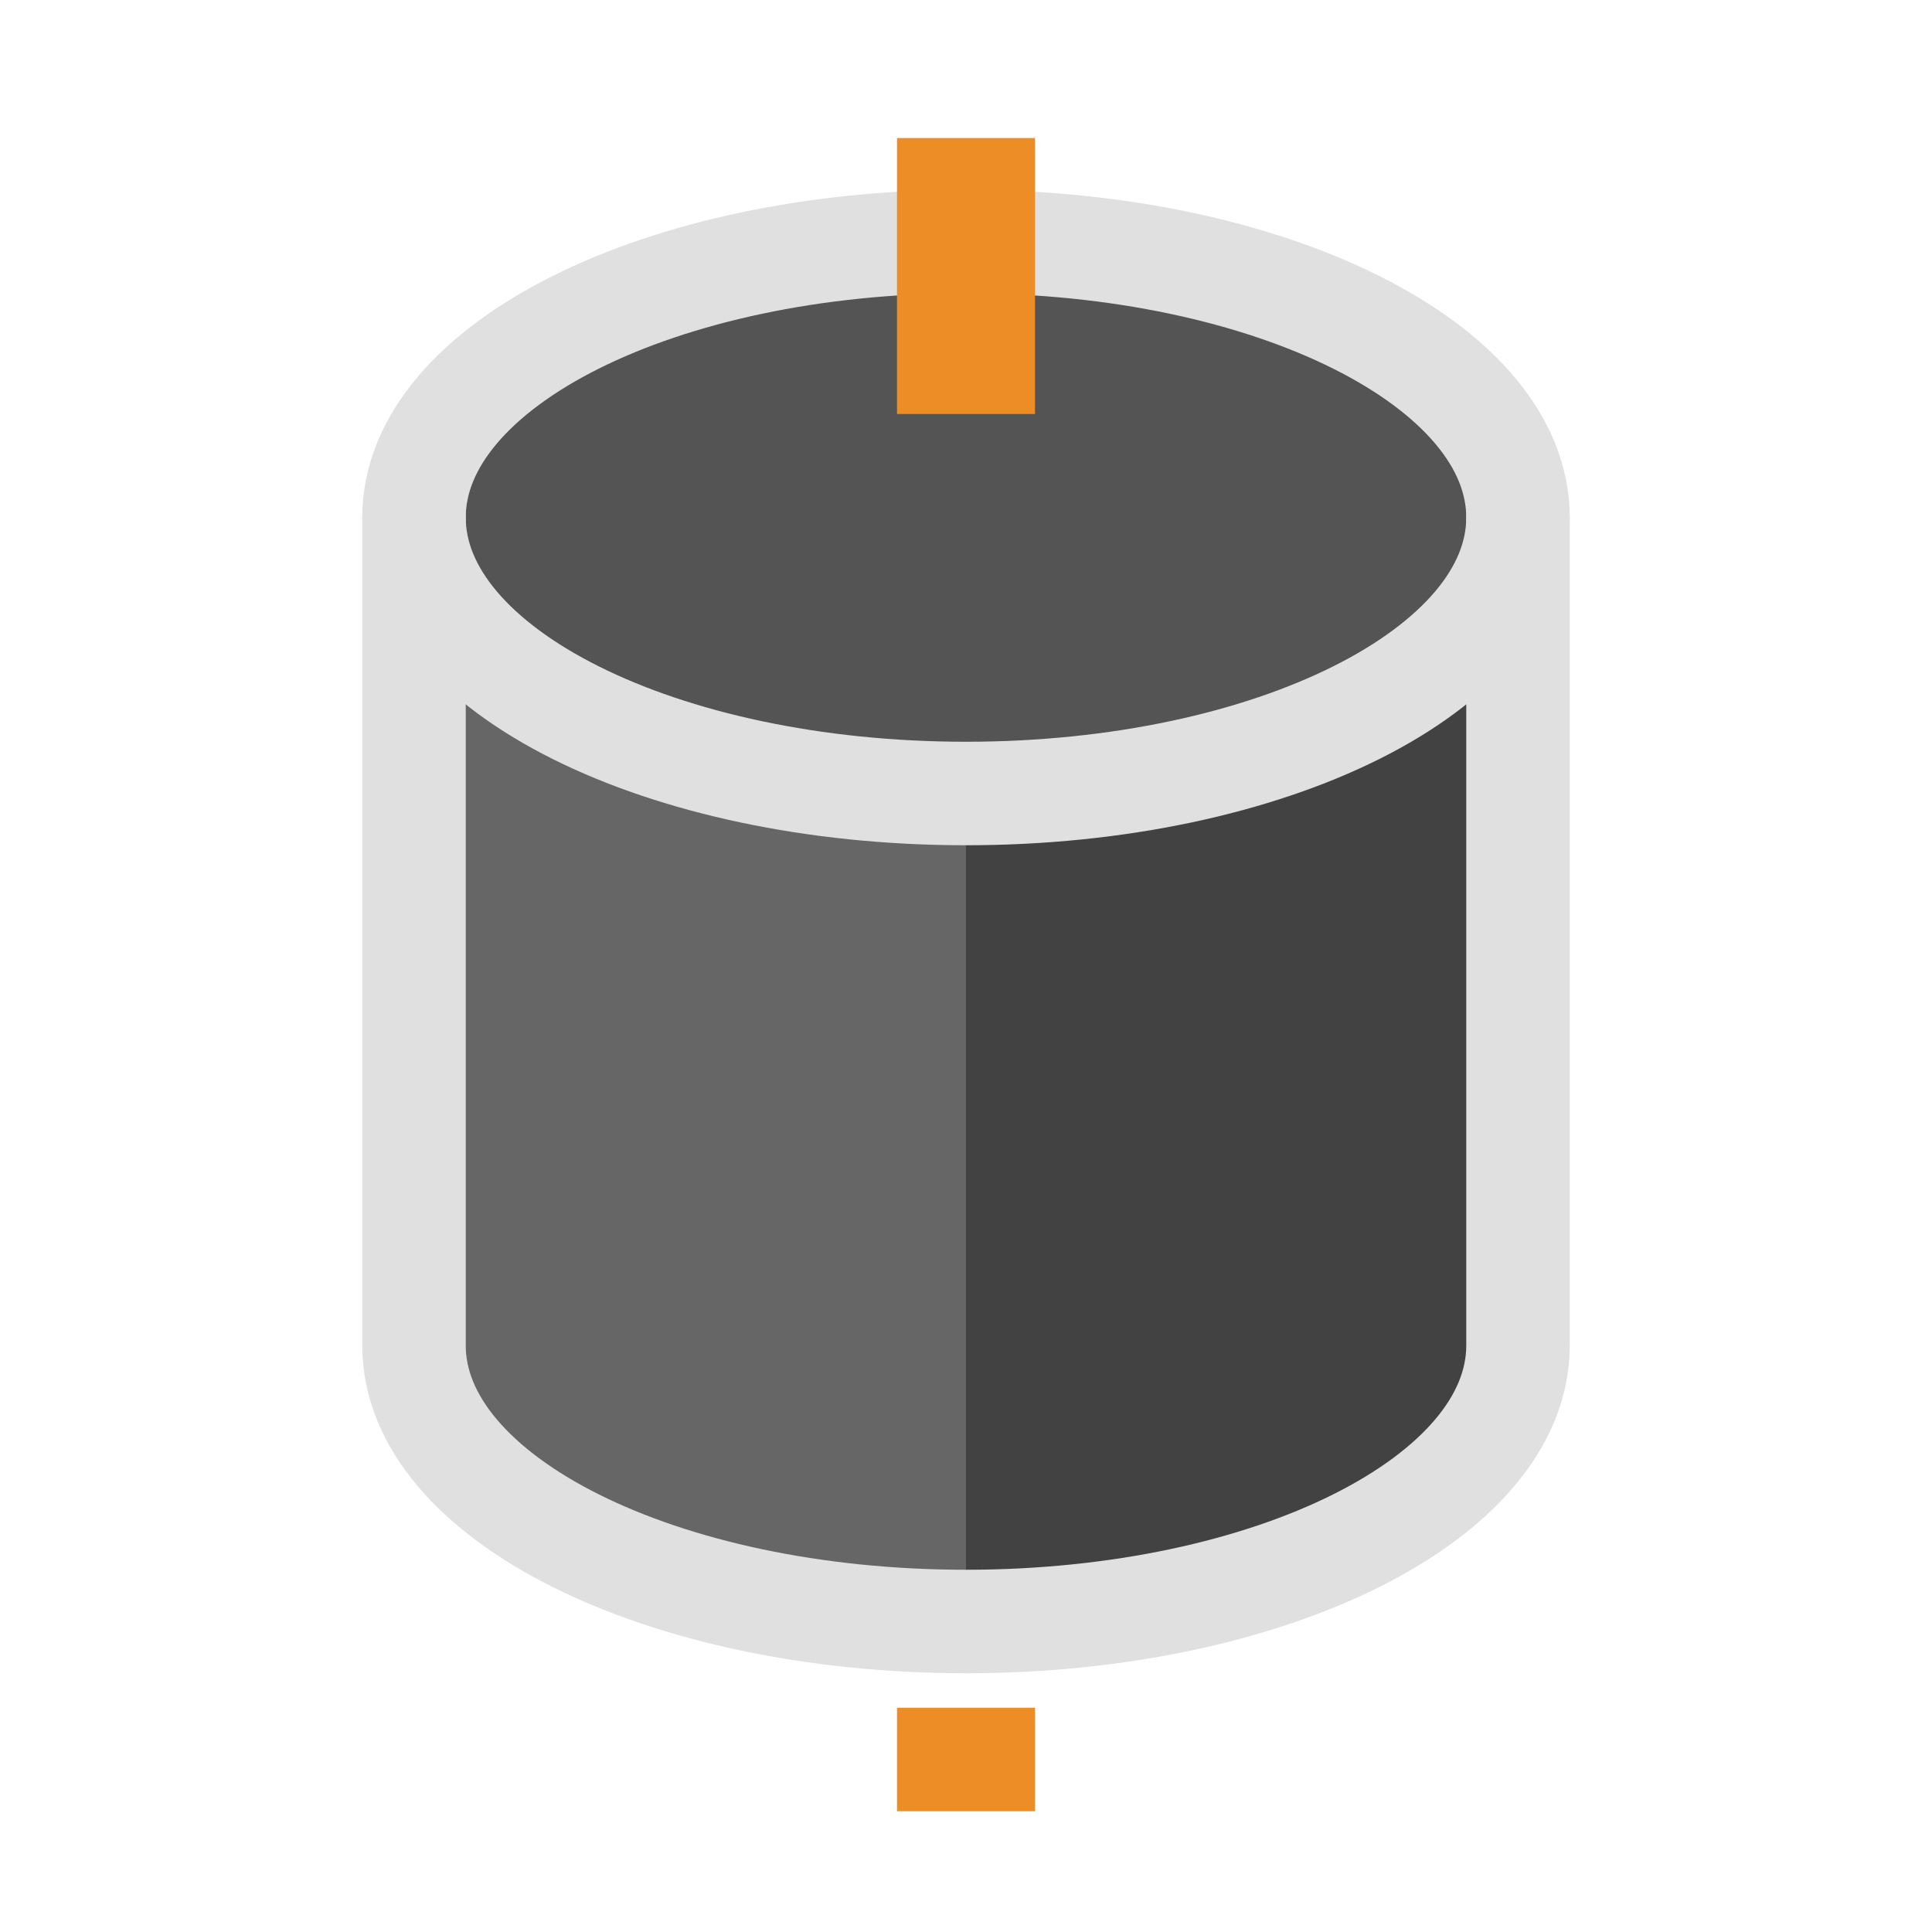
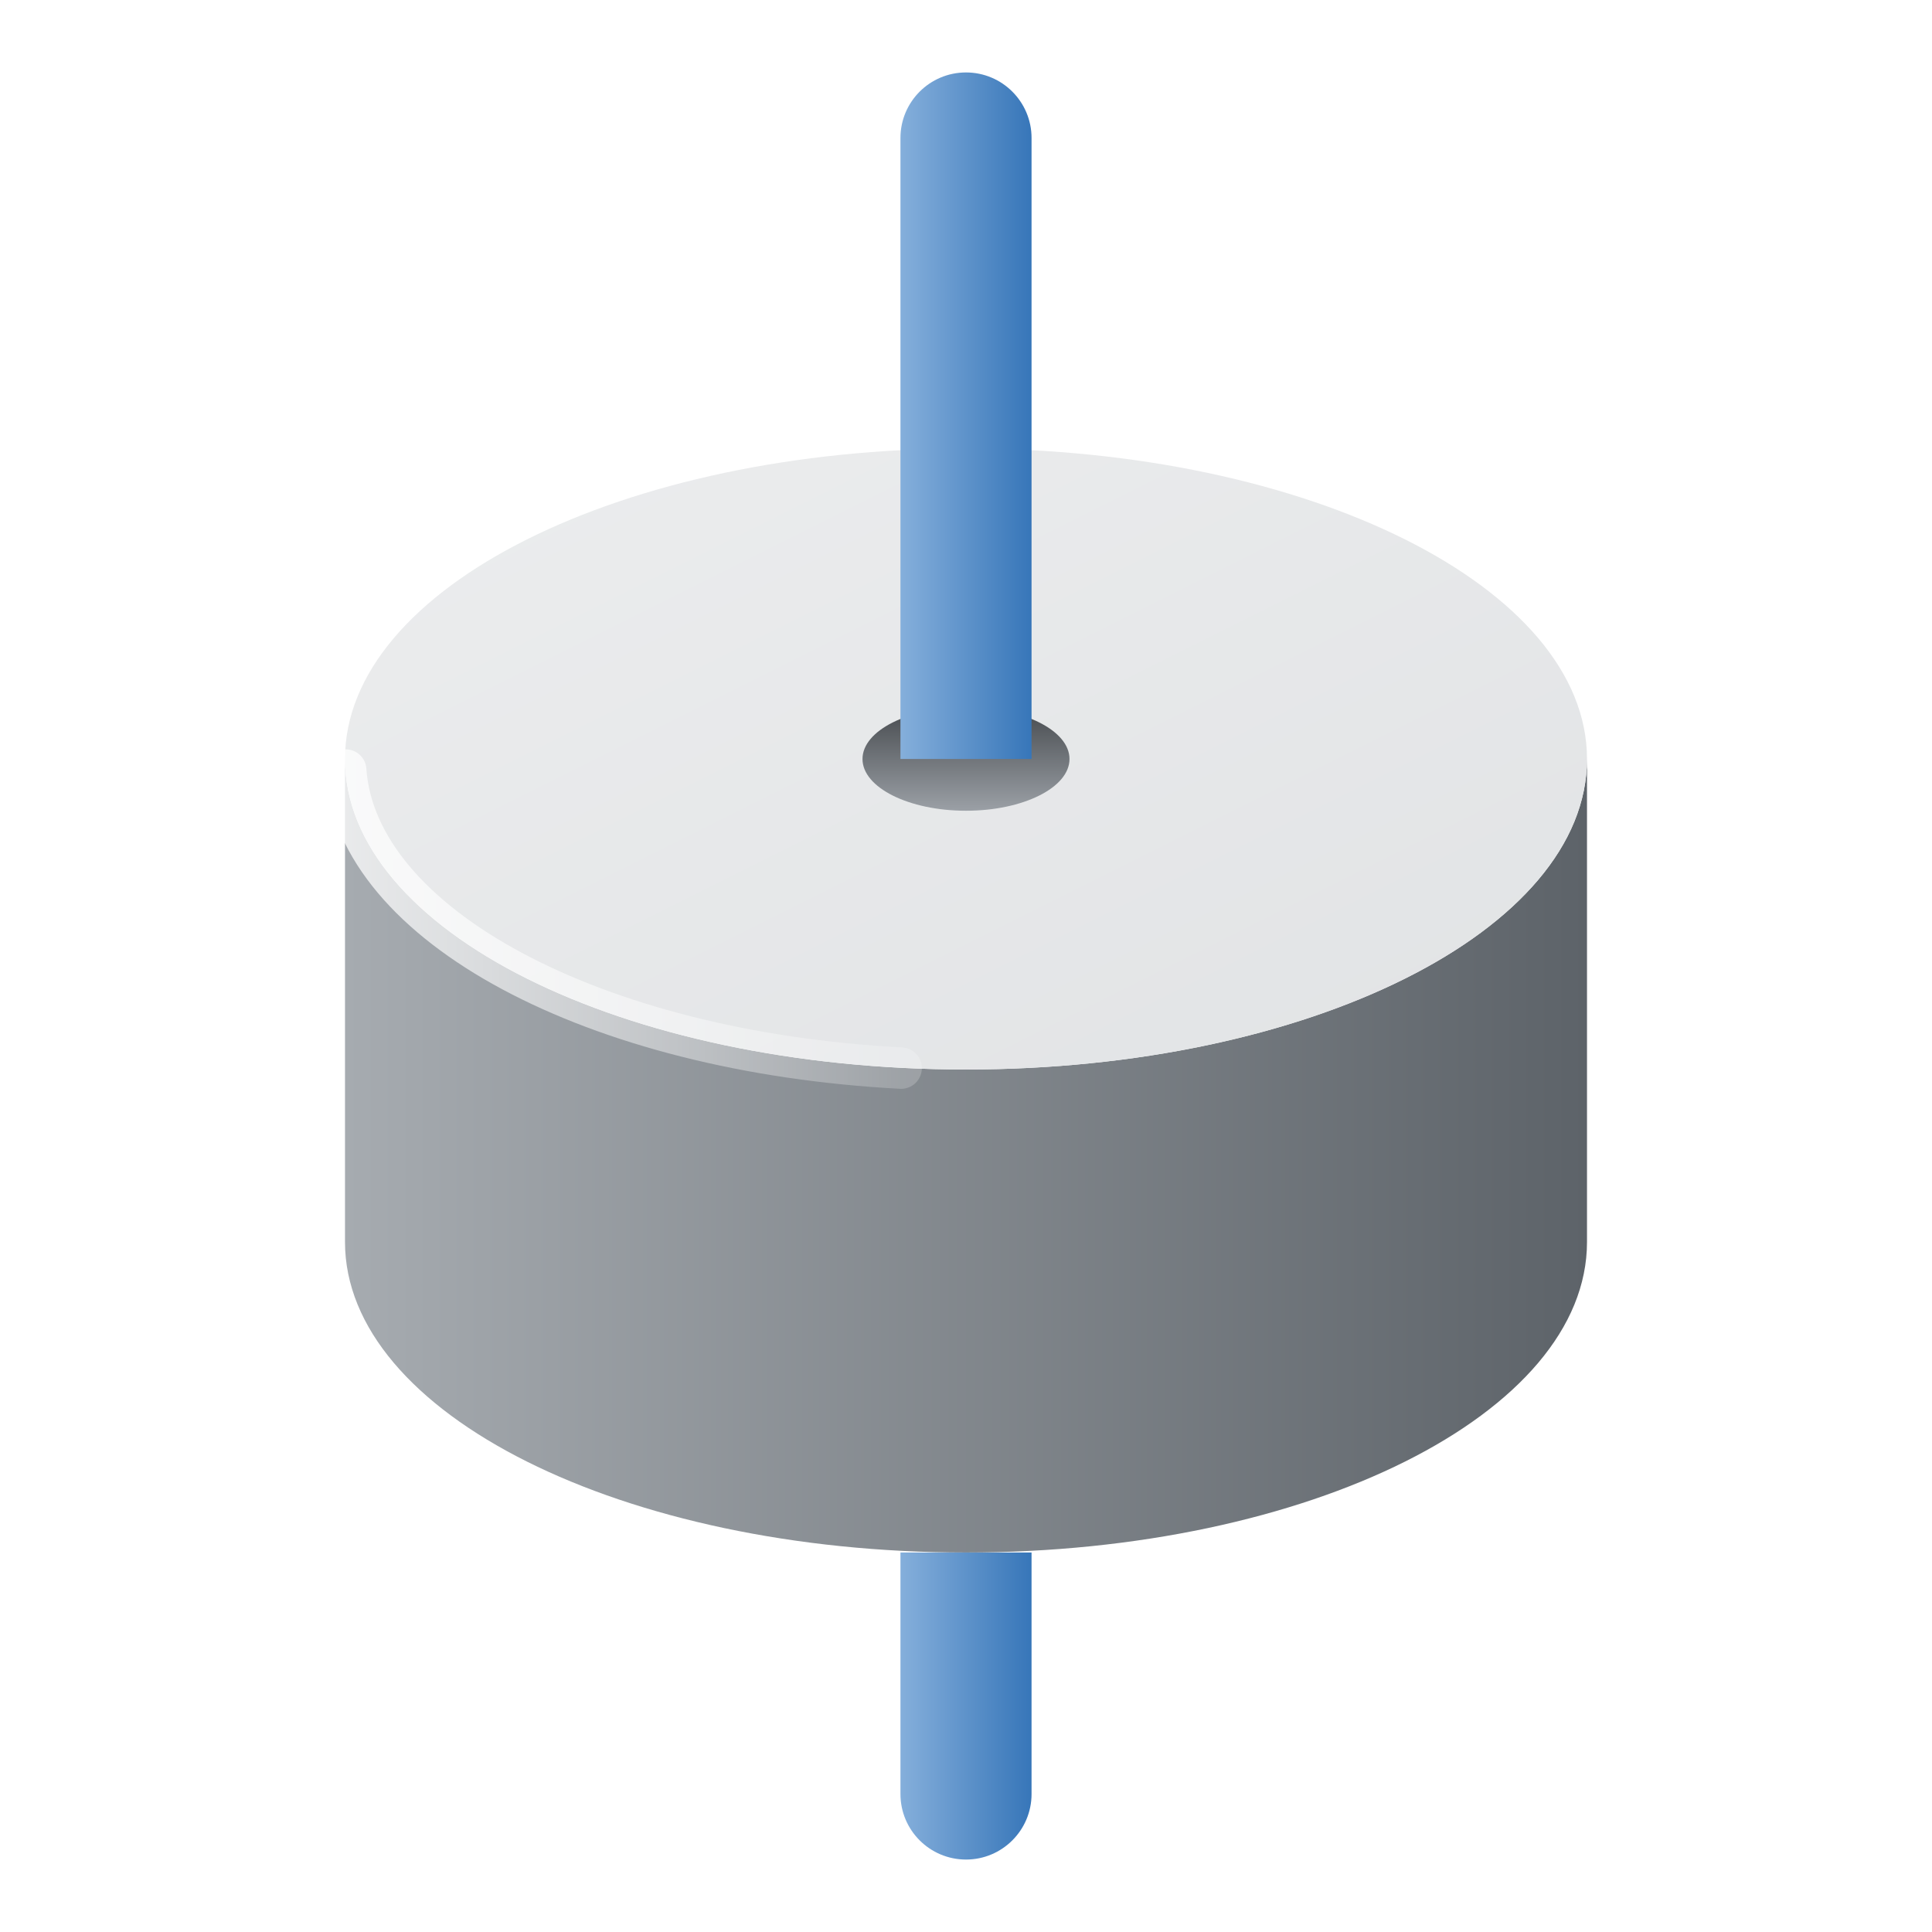
- <svg xmlns="http://www.w3.org/2000/svg" viewBox="0 0 28 28" fill="none" stroke-linecap="round" stroke-linejoin="round">
-   <path d="M6 7.5V19.5A8 4 0 0 0 14 23.5V11.5A8 4 0 0 1 6 7.5Z" fill="#666666" />
-   <path d="M22 7.5V19.5A8 4 0 0 1 14 23.5V11.5A8 4 0 0 0 22 7.5Z" fill="#424242" />
-   <ellipse cx="14" cy="7.5" rx="8" ry="4" fill="#545454" />
-   <path d="M6 7.5V19.5A8 4 0 0 0 22 19.5V7.5" stroke="#E0E0E0" stroke-width="1.5" />
-   <ellipse cx="14" cy="7.5" rx="8" ry="4" stroke="#E0E0E0" stroke-width="1.5" />
-   <path d="M14 2V7.5M14 24.75V26.25" stroke="#ED8D26" stroke-width="2" stroke-dasharray="4 1.5 1 1.5" stroke-linecap="butt" />
+ <svg xmlns="http://www.w3.org/2000/svg" viewBox="0 0 28 28" fill="none" stroke-linecap="round" stroke-linejoin="round" data-lit="2">
+   <defs>
+     <linearGradient id="g-AX-axis-sc" gradientUnits="userSpaceOnUse" x1="5" y1="0" x2="23" y2="0">
+       <stop offset="0" stop-color="#A6ABB0" />
+       <stop offset="1" stop-color="#5D6369" />
+     </linearGradient>
+     <linearGradient id="g-AX-axis-st" x1="0" y1="0" x2="1" y2="1">
+       <stop offset="0" stop-color="#ECEDEE" />
+       <stop offset="1" stop-color="#E1E3E5" />
+     </linearGradient>
+     <linearGradient id="g-AX-axis-hl" gradientUnits="userSpaceOnUse" x1="5.01" y1="0" x2="13.06" y2="0">
+       <stop offset="0" stop-color="#FFFFFF" stop-opacity="0.75" />
+       <stop offset="1" stop-color="#FFFFFF" stop-opacity="0.2" />
+     </linearGradient>
+     <linearGradient id="g-AX-axis-sd" gradientUnits="userSpaceOnUse" x1="0" y1="10.25" x2="0" y2="11.75">
+       <stop offset="0" stop-color="#464A4E" />
+       <stop offset="1" stop-color="#9BA0A6" />
+     </linearGradient>
+     <linearGradient id="g-AX-axis-ac" gradientUnits="userSpaceOnUse" x1="13.05" y1="11" x2="14.95" y2="11">
+       <stop offset="0" stop-color="#85AFDB" />
+       <stop offset="1" stop-color="#3776B9" />
+     </linearGradient>
+     <linearGradient id="g-AX-axis-ac2" gradientUnits="userSpaceOnUse" x1="13.05" y1="22.5" x2="14.95" y2="22.5">
+       <stop offset="0" stop-color="#85AFDB" />
+       <stop offset="1" stop-color="#3776B9" />
+     </linearGradient>
+   </defs>
+   <path d="M23 11A9 4.5 0 0 1 5 11L5 18A9 4.5 0 0 0 23 18Z" fill="url(#g-AX-axis-sc)" />
+   <ellipse cx="14" cy="11" rx="9" ry="4.5" fill="url(#g-AX-axis-st)" />
+   <path d="M5.01 11.16A9 4.5 0 0 0 13.06 15.48" stroke="url(#g-AX-axis-hl)" stroke-width="0.6" />
+   <ellipse cx="14" cy="11" rx="1.5" ry="0.75" fill="url(#g-AX-axis-sd)" />
+   <path d="M13.05 11L13.05 2A0.95 0.95 0 0 1 14.95 2L14.95 11L13.05 11Z" fill="url(#g-AX-axis-ac)" />
+   <path d="M13.05 22.5L13.05 26A0.95 0.95 0 0 0 14.95 26L14.95 22.5L13.05 22.5Z" fill="url(#g-AX-axis-ac2)" />
</svg>
